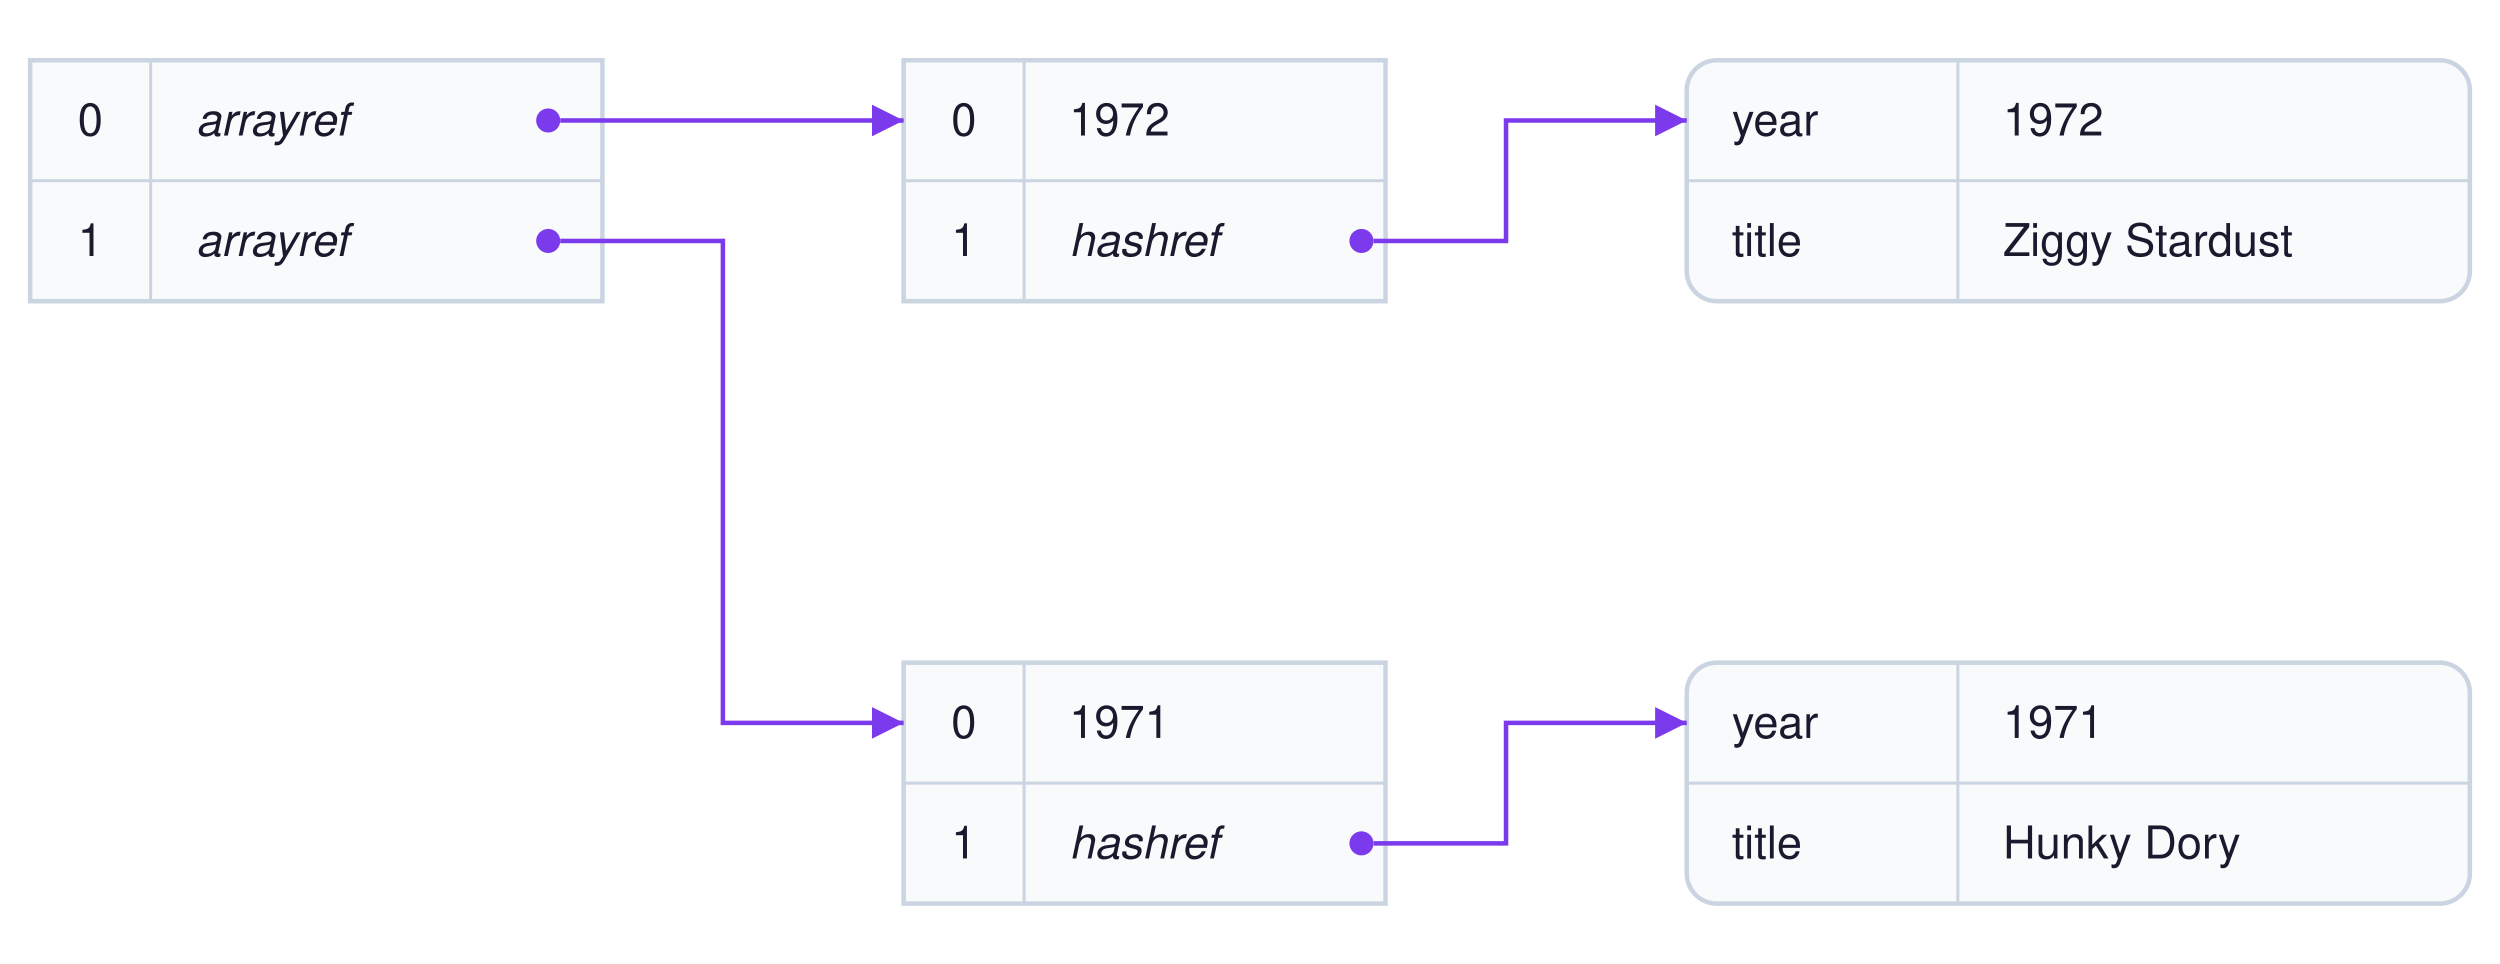
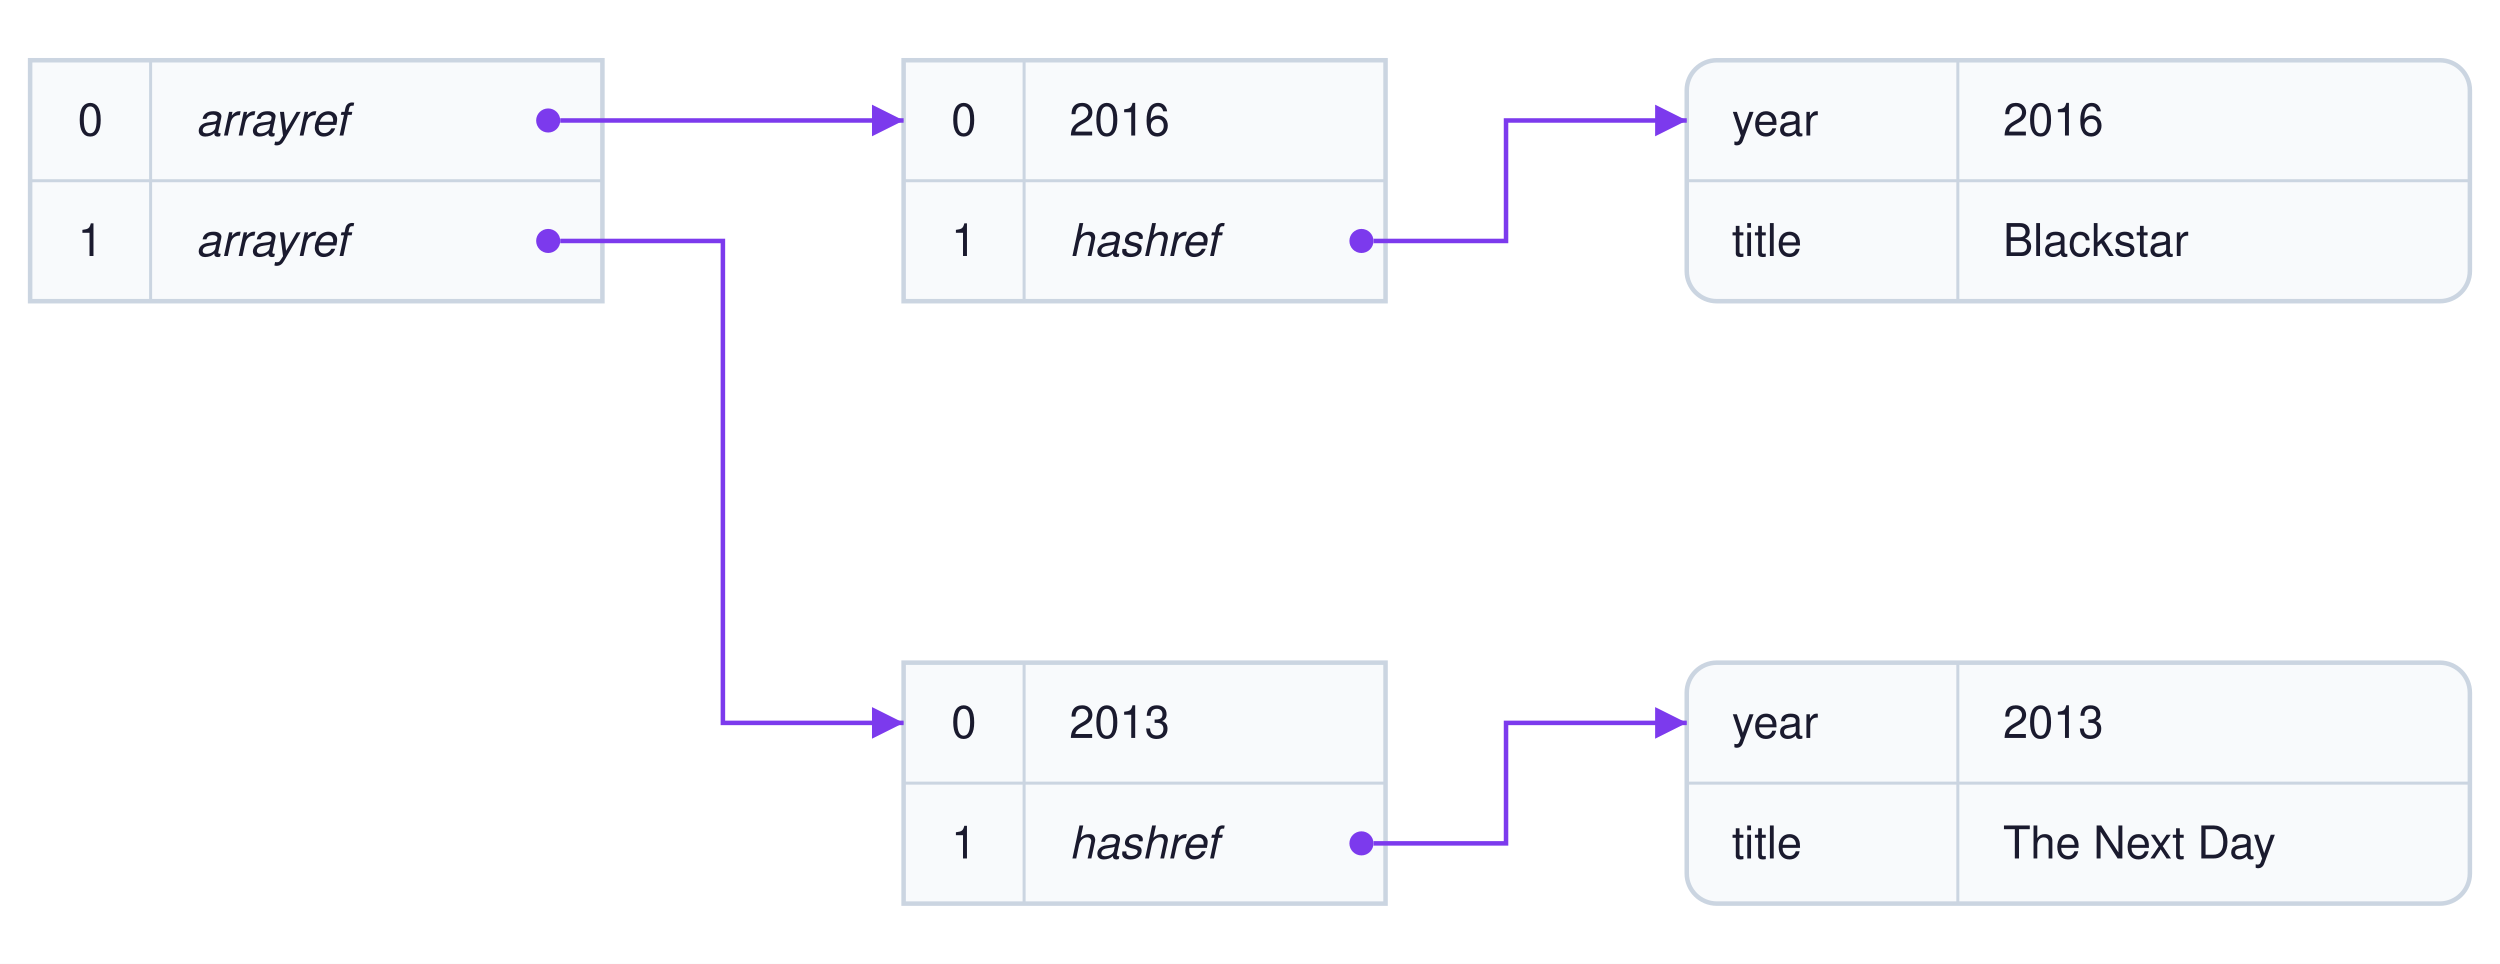
<svg xmlns="http://www.w3.org/2000/svg" viewBox="0 0 830 320" font-family="Helvetica, Arial, sans-serif">
  <rect x="0" y="0" width="830" height="320" fill="#ffffff" />
  <defs>
    <marker id="r32" markerWidth="9" markerHeight="9" refX="7" refY="3.5" orient="auto">
      <path d="M0,0 L7,3.5 L0,7 Z" fill="#7c3aed" />
    </marker>
  </defs>
  <g stroke="#cbd5e1" stroke-width="1.5" fill="#f8fafc">
    <rect x="10" y="20" width="190" height="80" />
  </g>
  <g stroke="#cbd5e1" stroke-width="1">
    <line x1="10" y1="60" x2="200" y2="60" />
    <line x1="50" y1="20" x2="50" y2="100" />
  </g>
  <g font-size="15" fill="#1a1a2e">
    <text x="30" y="45" text-anchor="middle">0</text>
    <text x="65" y="45" font-style="italic">arrayref</text>
    <text x="30" y="85" text-anchor="middle">1</text>
    <text x="65" y="85" font-style="italic">arrayref</text>
  </g>
  <circle cx="182" cy="40" r="4" fill="#7c3aed" />
  <circle cx="182" cy="80" r="4" fill="#7c3aed" />
  <g stroke="#cbd5e1" stroke-width="1.5" fill="#f8fafc">
    <rect x="300" y="20" width="160" height="80" />
  </g>
  <g stroke="#cbd5e1" stroke-width="1">
    <line x1="300" y1="60" x2="460" y2="60" />
    <line x1="340" y1="20" x2="340" y2="100" />
  </g>
  <g font-size="15" fill="#1a1a2e">
    <text x="320" y="45" text-anchor="middle">0</text>
-     <text x="355" y="45">1972</text>
+     <text x="355" y="45">2016</text>
    <text x="320" y="85" text-anchor="middle">1</text>
    <text x="355" y="85" font-style="italic">hashref</text>
  </g>
  <circle cx="452" cy="80" r="4" fill="#7c3aed" />
  <g stroke="#cbd5e1" stroke-width="1.5" fill="#f8fafc">
    <rect x="300" y="220" width="160" height="80" />
  </g>
  <g stroke="#cbd5e1" stroke-width="1">
    <line x1="300" y1="260" x2="460" y2="260" />
    <line x1="340" y1="220" x2="340" y2="300" />
  </g>
  <g font-size="15" fill="#1a1a2e">
    <text x="320" y="245" text-anchor="middle">0</text>
-     <text x="355" y="245">1971</text>
+     <text x="355" y="245">2013</text>
    <text x="320" y="285" text-anchor="middle">1</text>
    <text x="355" y="285" font-style="italic">hashref</text>
  </g>
  <circle cx="452" cy="280" r="4" fill="#7c3aed" />
  <g stroke="#cbd5e1" stroke-width="1.5" fill="#f8fafc">
    <rect x="560" y="20" width="260" height="80" rx="10" ry="10" />
  </g>
  <g stroke="#cbd5e1" stroke-width="1">
    <line x1="560" y1="60" x2="820" y2="60" />
    <line x1="650" y1="20" x2="650" y2="100" />
  </g>
  <g font-size="15" fill="#1a1a2e">
    <text x="575" y="45">year</text>
-     <text x="665" y="45">1972</text>
+     <text x="665" y="45">2016</text>
    <text x="575" y="85">title</text>
-     <text x="665" y="85">Ziggy Stardust</text>
+     <text x="665" y="85">Blackstar</text>
  </g>
  <g stroke="#cbd5e1" stroke-width="1.5" fill="#f8fafc">
    <rect x="560" y="220" width="260" height="80" rx="10" ry="10" />
  </g>
  <g stroke="#cbd5e1" stroke-width="1">
    <line x1="560" y1="260" x2="820" y2="260" />
    <line x1="650" y1="220" x2="650" y2="300" />
  </g>
  <g font-size="15" fill="#1a1a2e">
    <text x="575" y="245">year</text>
-     <text x="665" y="245">1971</text>
+     <text x="665" y="245">2013</text>
    <text x="575" y="285">title</text>
-     <text x="665" y="285">Hunky Dory</text>
+     <text x="665" y="285">The Next Day</text>
  </g>
  <g stroke="#7c3aed" stroke-width="1.5" fill="none" marker-end="url(#r32)">
    <path d="M 186 40 L 300 40" />
    <path d="M 186 80 L 240 80 L 240 240 L 300 240" />
    <path d="M 456 80 L 500 80 L 500 40 L 560 40" />
    <path d="M 456 280 L 500 280 L 500 240 L 560 240" />
  </g>
</svg>
